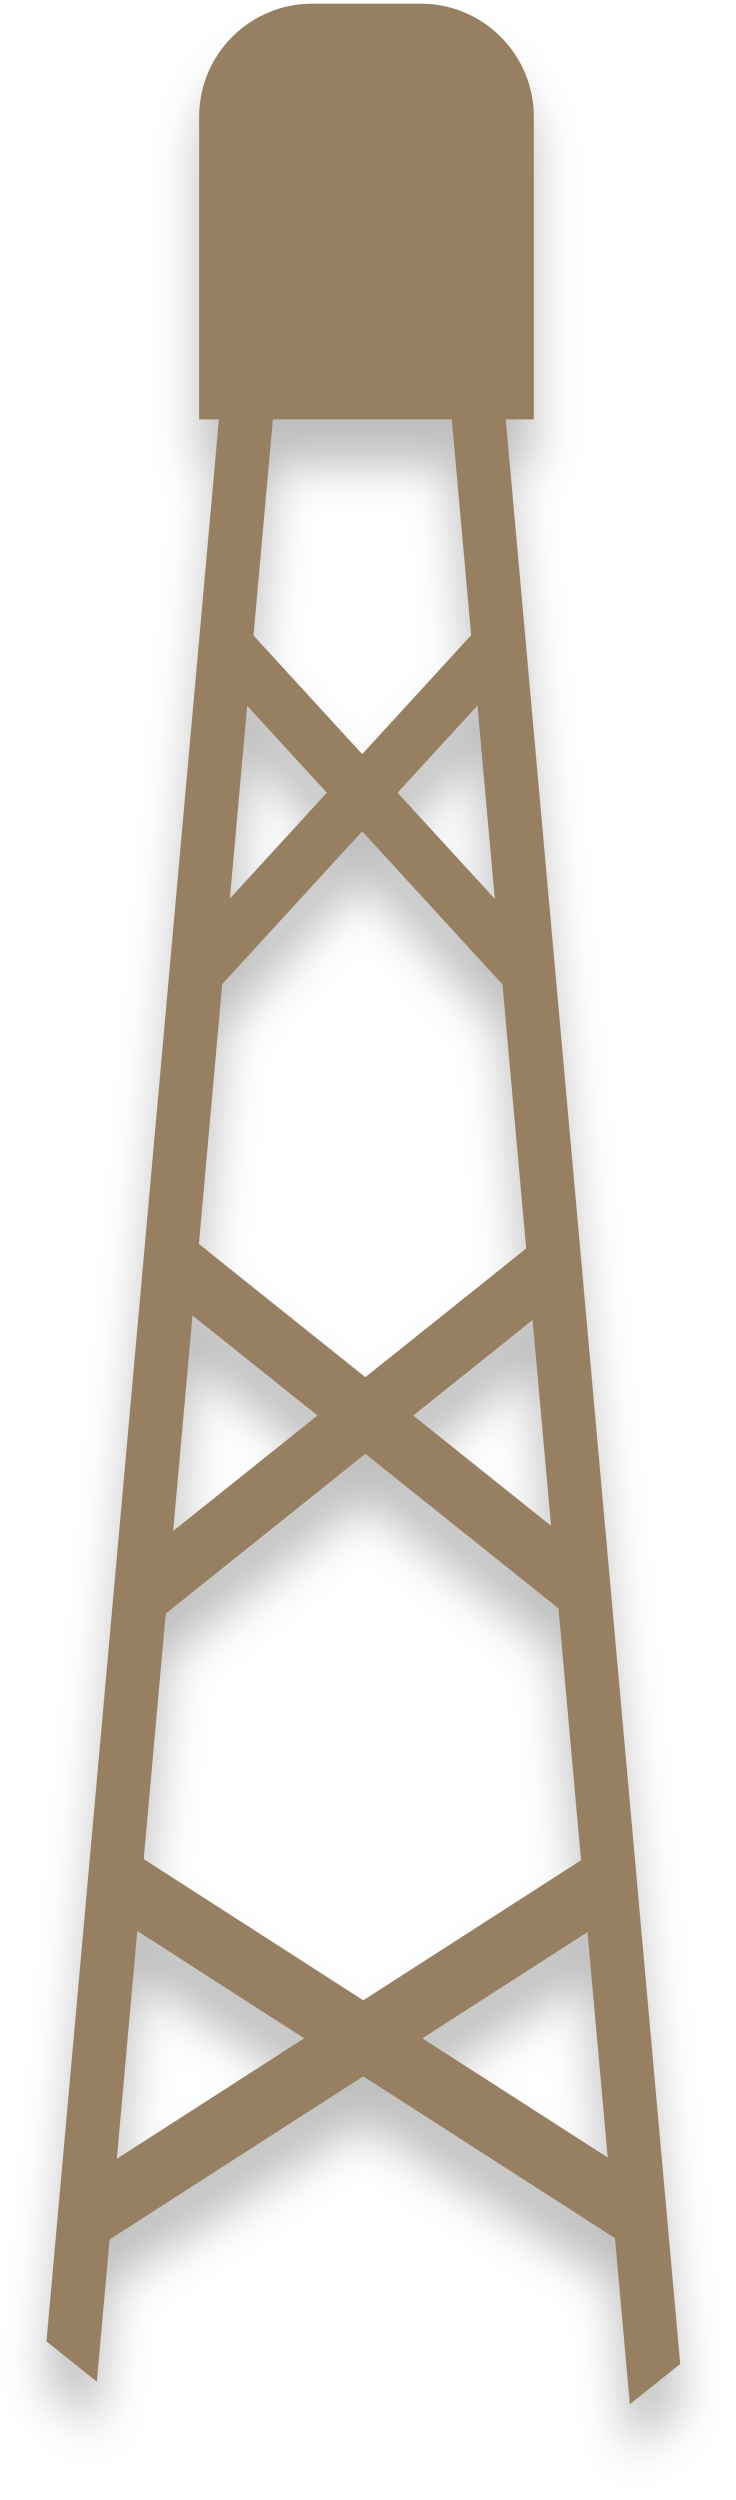
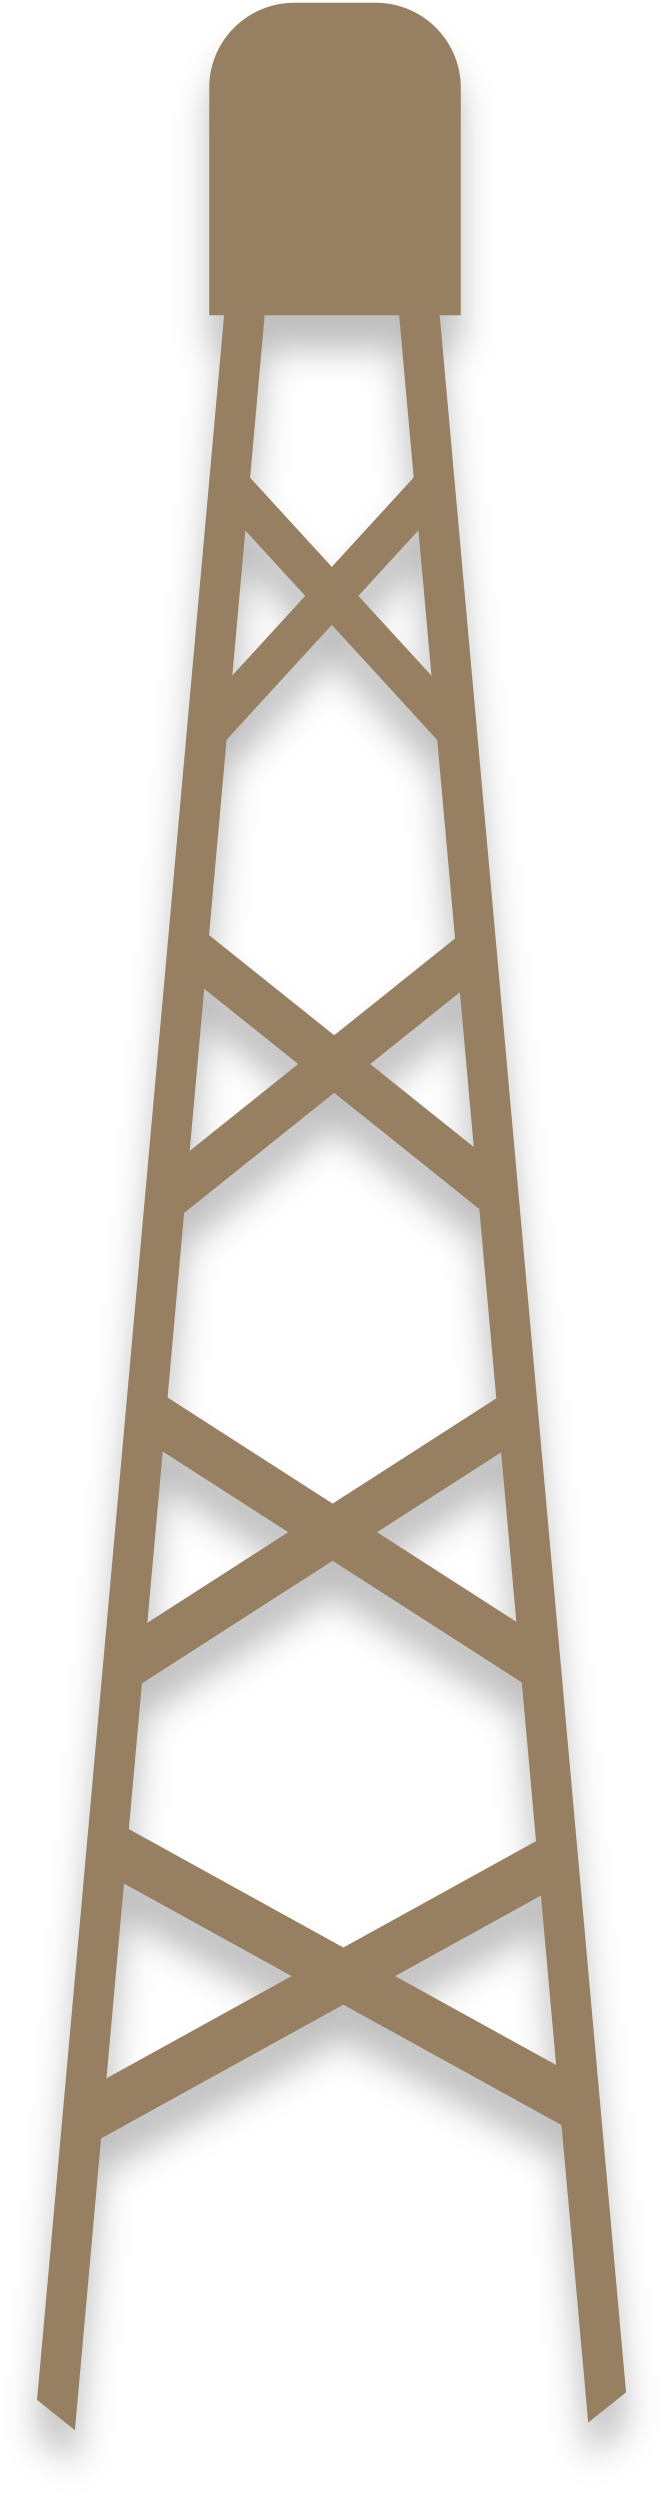
- <svg xmlns="http://www.w3.org/2000/svg" width="65" height="221" viewBox="0 0 65 221" fill="none">
+ <svg xmlns="http://www.w3.org/2000/svg" width="78" height="294" viewBox="0 0 78 294" fill="none">
  <g filter="url(#filter0_d)">
-     <path d="M17.604 10.324C17.604 4.801 22.081 0.324 27.604 0.324H37.188C42.711 0.324 47.188 4.801 47.188 10.324V37.076H17.604V10.324Z" fill="#978062" />
-     <rect width="5.701" height="181.533" transform="matrix(0.780777 0.624809 -0.0893601 0.995999 20.3297 26.176)" fill="#978062" />
-     <rect width="6.176" height="41.816" transform="matrix(-0.101105 0.994876 -0.675557 -0.737307 46.5453 82.5203)" fill="#978062" />
-     <rect width="6.176" height="41.817" transform="matrix(-0.101106 -0.994875 0.675553 -0.737311 17.4562 89.383)" fill="#978062" />
-     <rect width="6.159" height="49.341" transform="matrix(-0.13727 0.990534 -0.780731 -0.624867 52.0757 137.575)" fill="#978062" />
-     <rect width="6.159" height="49.341" transform="matrix(-0.137271 -0.990533 0.780727 -0.624871 12.4084 144.438)" fill="#978062" />
-     <rect width="6.139" height="56.997" transform="matrix(-0.169948 0.985453 -0.841067 -0.54093 56.6843 192.629)" fill="#978062" />
-     <rect width="6.139" height="56.997" transform="matrix(-0.16995 -0.985452 0.841064 -0.540935 7.32056 199.492)" fill="#978062" />
-     <rect width="5.701" height="181.533" transform="matrix(0.780777 -0.624809 0.0893601 0.995999 39.458 31.7285)" fill="#978062" />
+     <path d="M24.605 10.324C24.605 4.801 29.082 0.324 34.605 0.324H44.189C49.712 0.324 54.189 4.801 54.189 10.324V37.076H24.605V10.324Z" fill="#978062" />
+     <rect width="5.701" height="257.086" transform="matrix(0.780777 0.624809 -0.0893601 0.995999 27.3306 26.176)" fill="#978062" />
+     <rect width="6.176" height="41.816" transform="matrix(-0.101105 0.994876 -0.675557 -0.737307 53.5461 82.5203)" fill="#978062" />
+     <rect width="6.176" height="41.817" transform="matrix(-0.101106 -0.994875 0.675553 -0.737311 24.4569 89.383)" fill="#978062" />
+     <rect width="6.159" height="49.341" transform="matrix(-0.13727 0.990534 -0.780731 -0.624867 59.0764 137.575)" fill="#978062" />
+     <rect width="6.159" height="49.341" transform="matrix(-0.137271 -0.990533 0.780727 -0.624871 19.4093 144.438)" fill="#978062" />
+     <rect width="6.139" height="56.997" transform="matrix(-0.169948 0.985453 -0.841067 -0.54093 63.6851 192.629)" fill="#978062" />
+     <rect width="6.139" height="56.997" transform="matrix(-0.16995 -0.985452 0.841064 -0.540935 14.3214 199.492)" fill="#978062" />
+     <rect width="6.171" height="63.792" transform="matrix(-0.196969 0.98041 -0.875446 -0.483316 69 244.832)" fill="#978062" />
+     <rect width="6.171" height="63.792" transform="matrix(-0.196971 -0.980409 0.875444 -0.48332 11.4935 251.694)" fill="#978062" />
+     <rect width="5.701" height="254.186" transform="matrix(0.780777 -0.624809 0.0893601 0.995999 46.4587 31.7285)" fill="#978062" />
  </g>
  <defs>
-     <filter id="filter0_d" x="0.108" y="0.324" width="64.023" height="220.211" filterUnits="userSpaceOnUse" color-interpolation-filters="sRGB">
+     <filter id="filter0_d" x="0.357" y="0.324" width="77.267" height="293.471" filterUnits="userSpaceOnUse" color-interpolation-filters="sRGB">
      <feFlood flood-opacity="0" result="BackgroundImageFix" />
      <feColorMatrix in="SourceAlpha" type="matrix" values="0 0 0 0 0 0 0 0 0 0 0 0 0 0 0 0 0 0 127 0" />
      <feOffset dy="4" />
      <feGaussianBlur stdDeviation="2" />
      <feColorMatrix type="matrix" values="0 0 0 0 0 0 0 0 0 0 0 0 0 0 0 0 0 0 0.25 0" />
      <feBlend mode="normal" in2="BackgroundImageFix" result="effect1_dropShadow" />
      <feBlend mode="normal" in="SourceGraphic" in2="effect1_dropShadow" result="shape" />
    </filter>
  </defs>
</svg>
